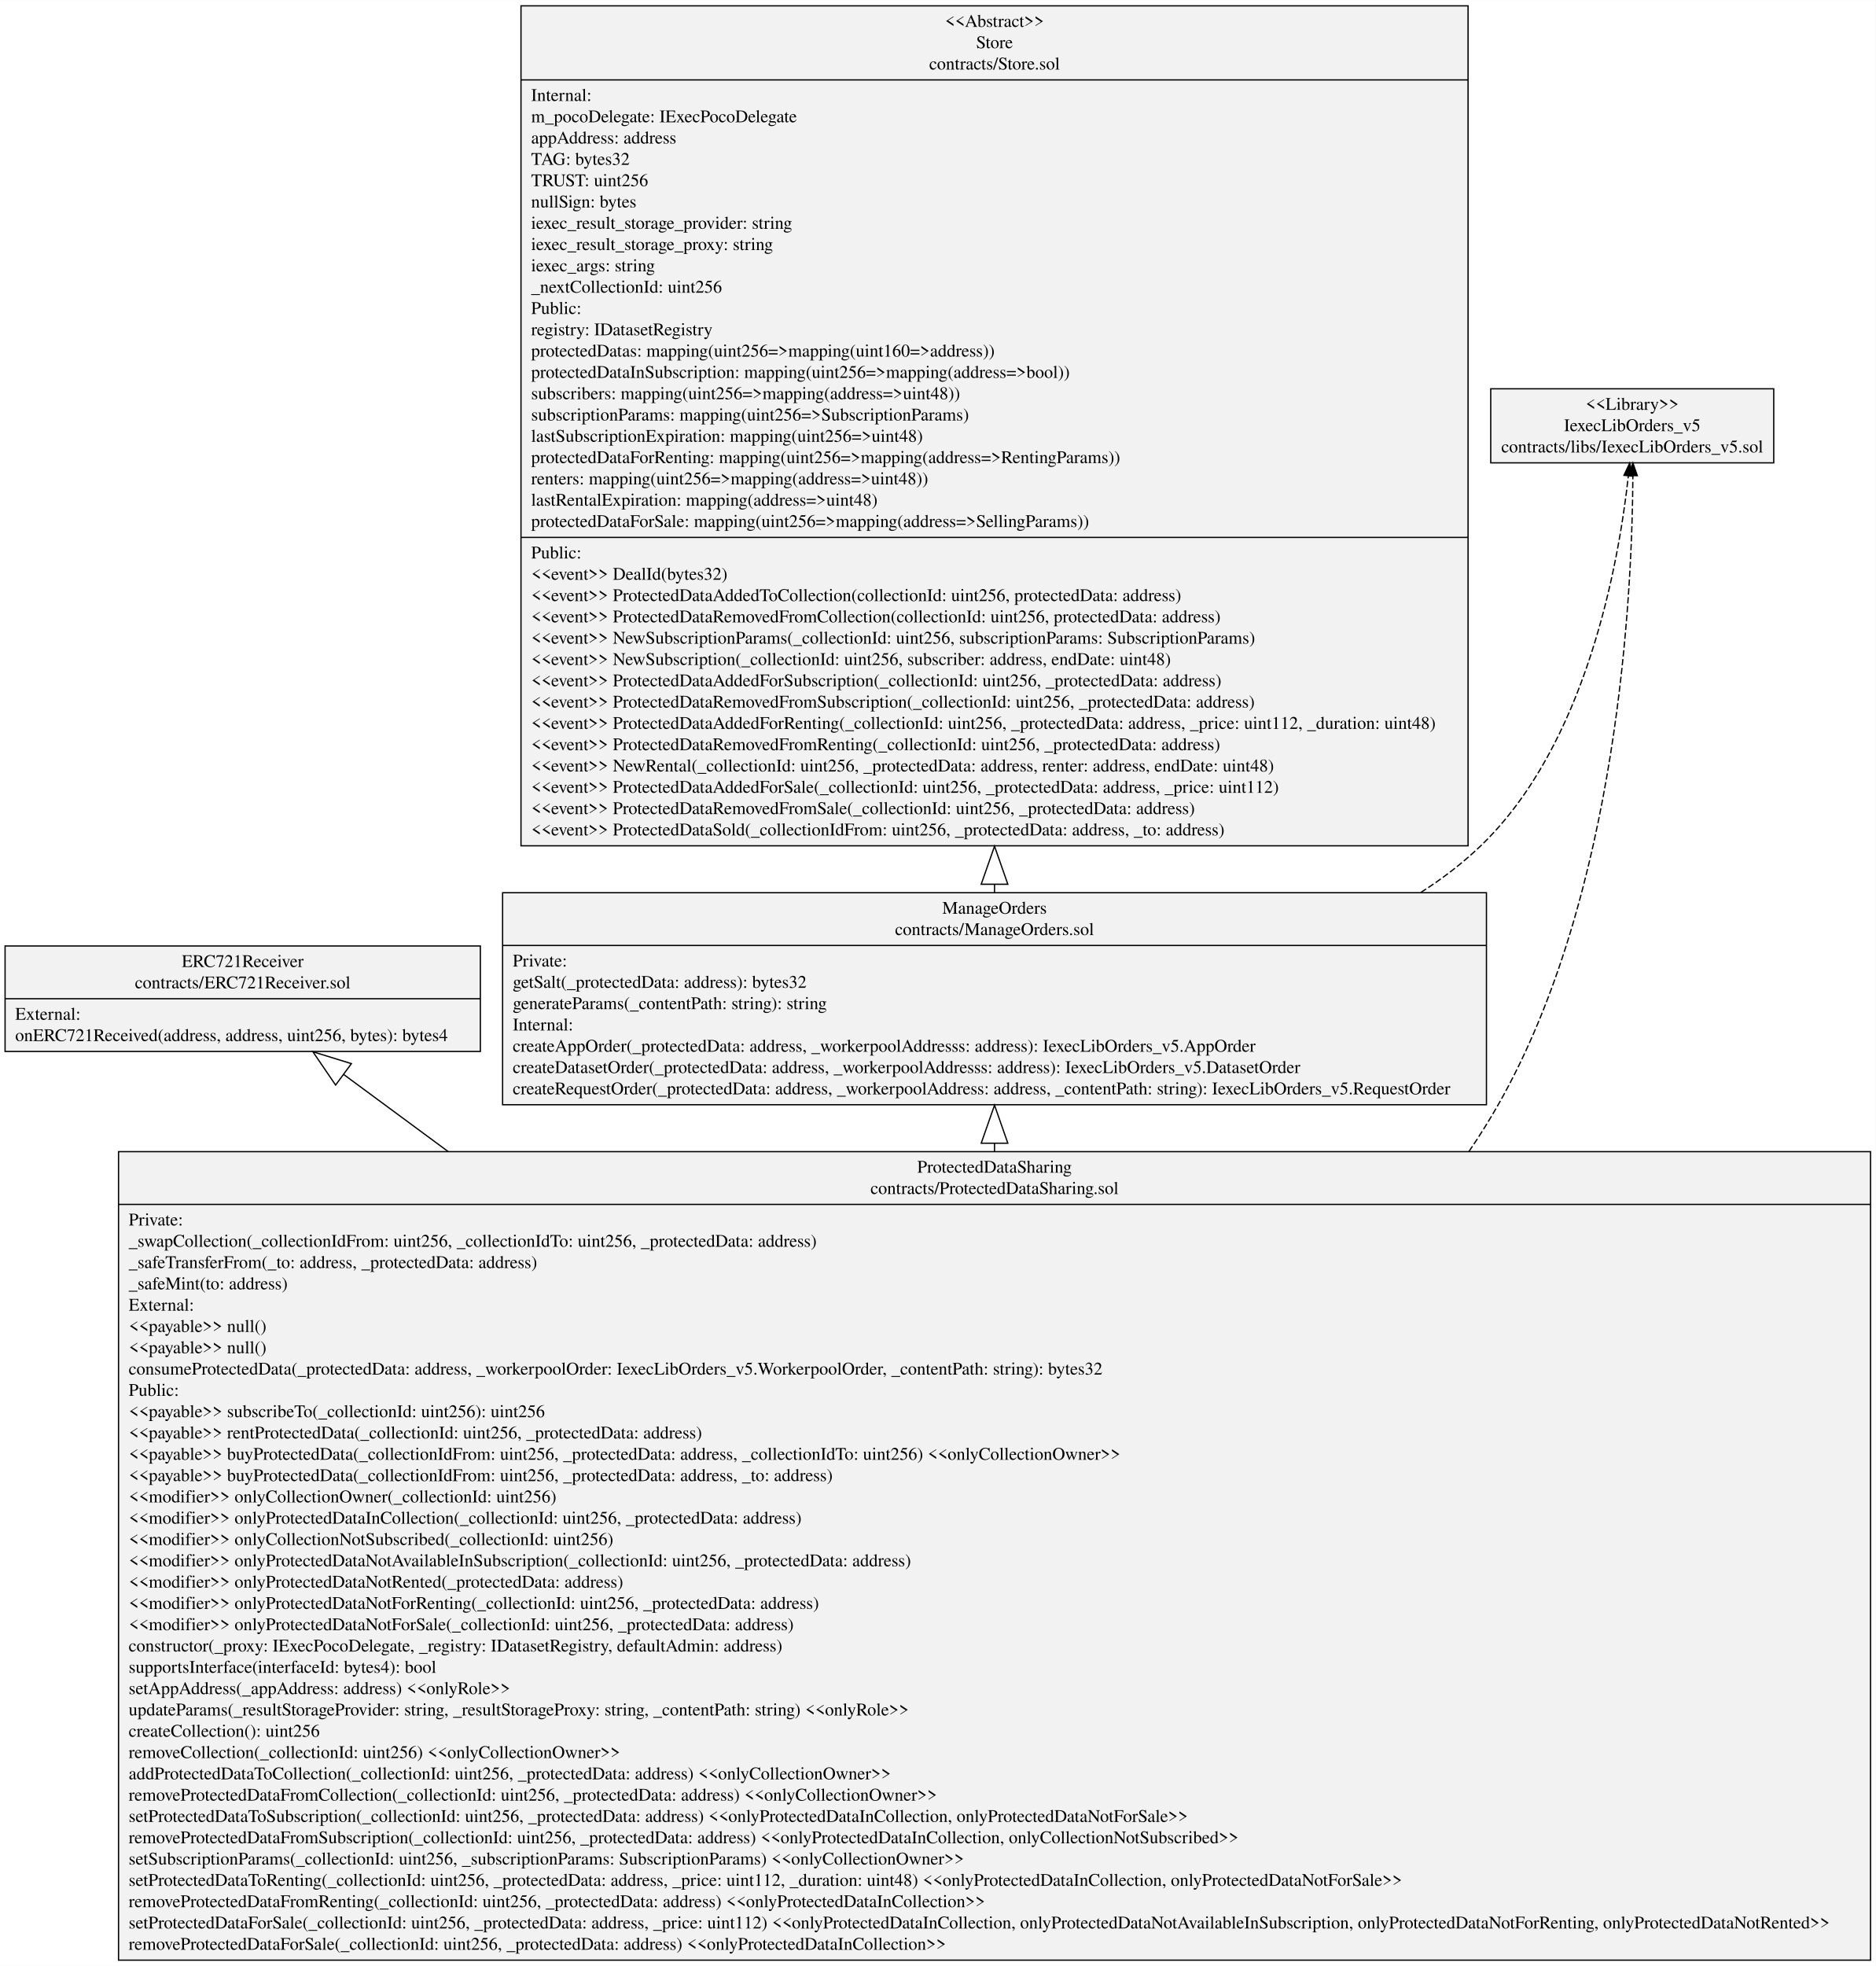
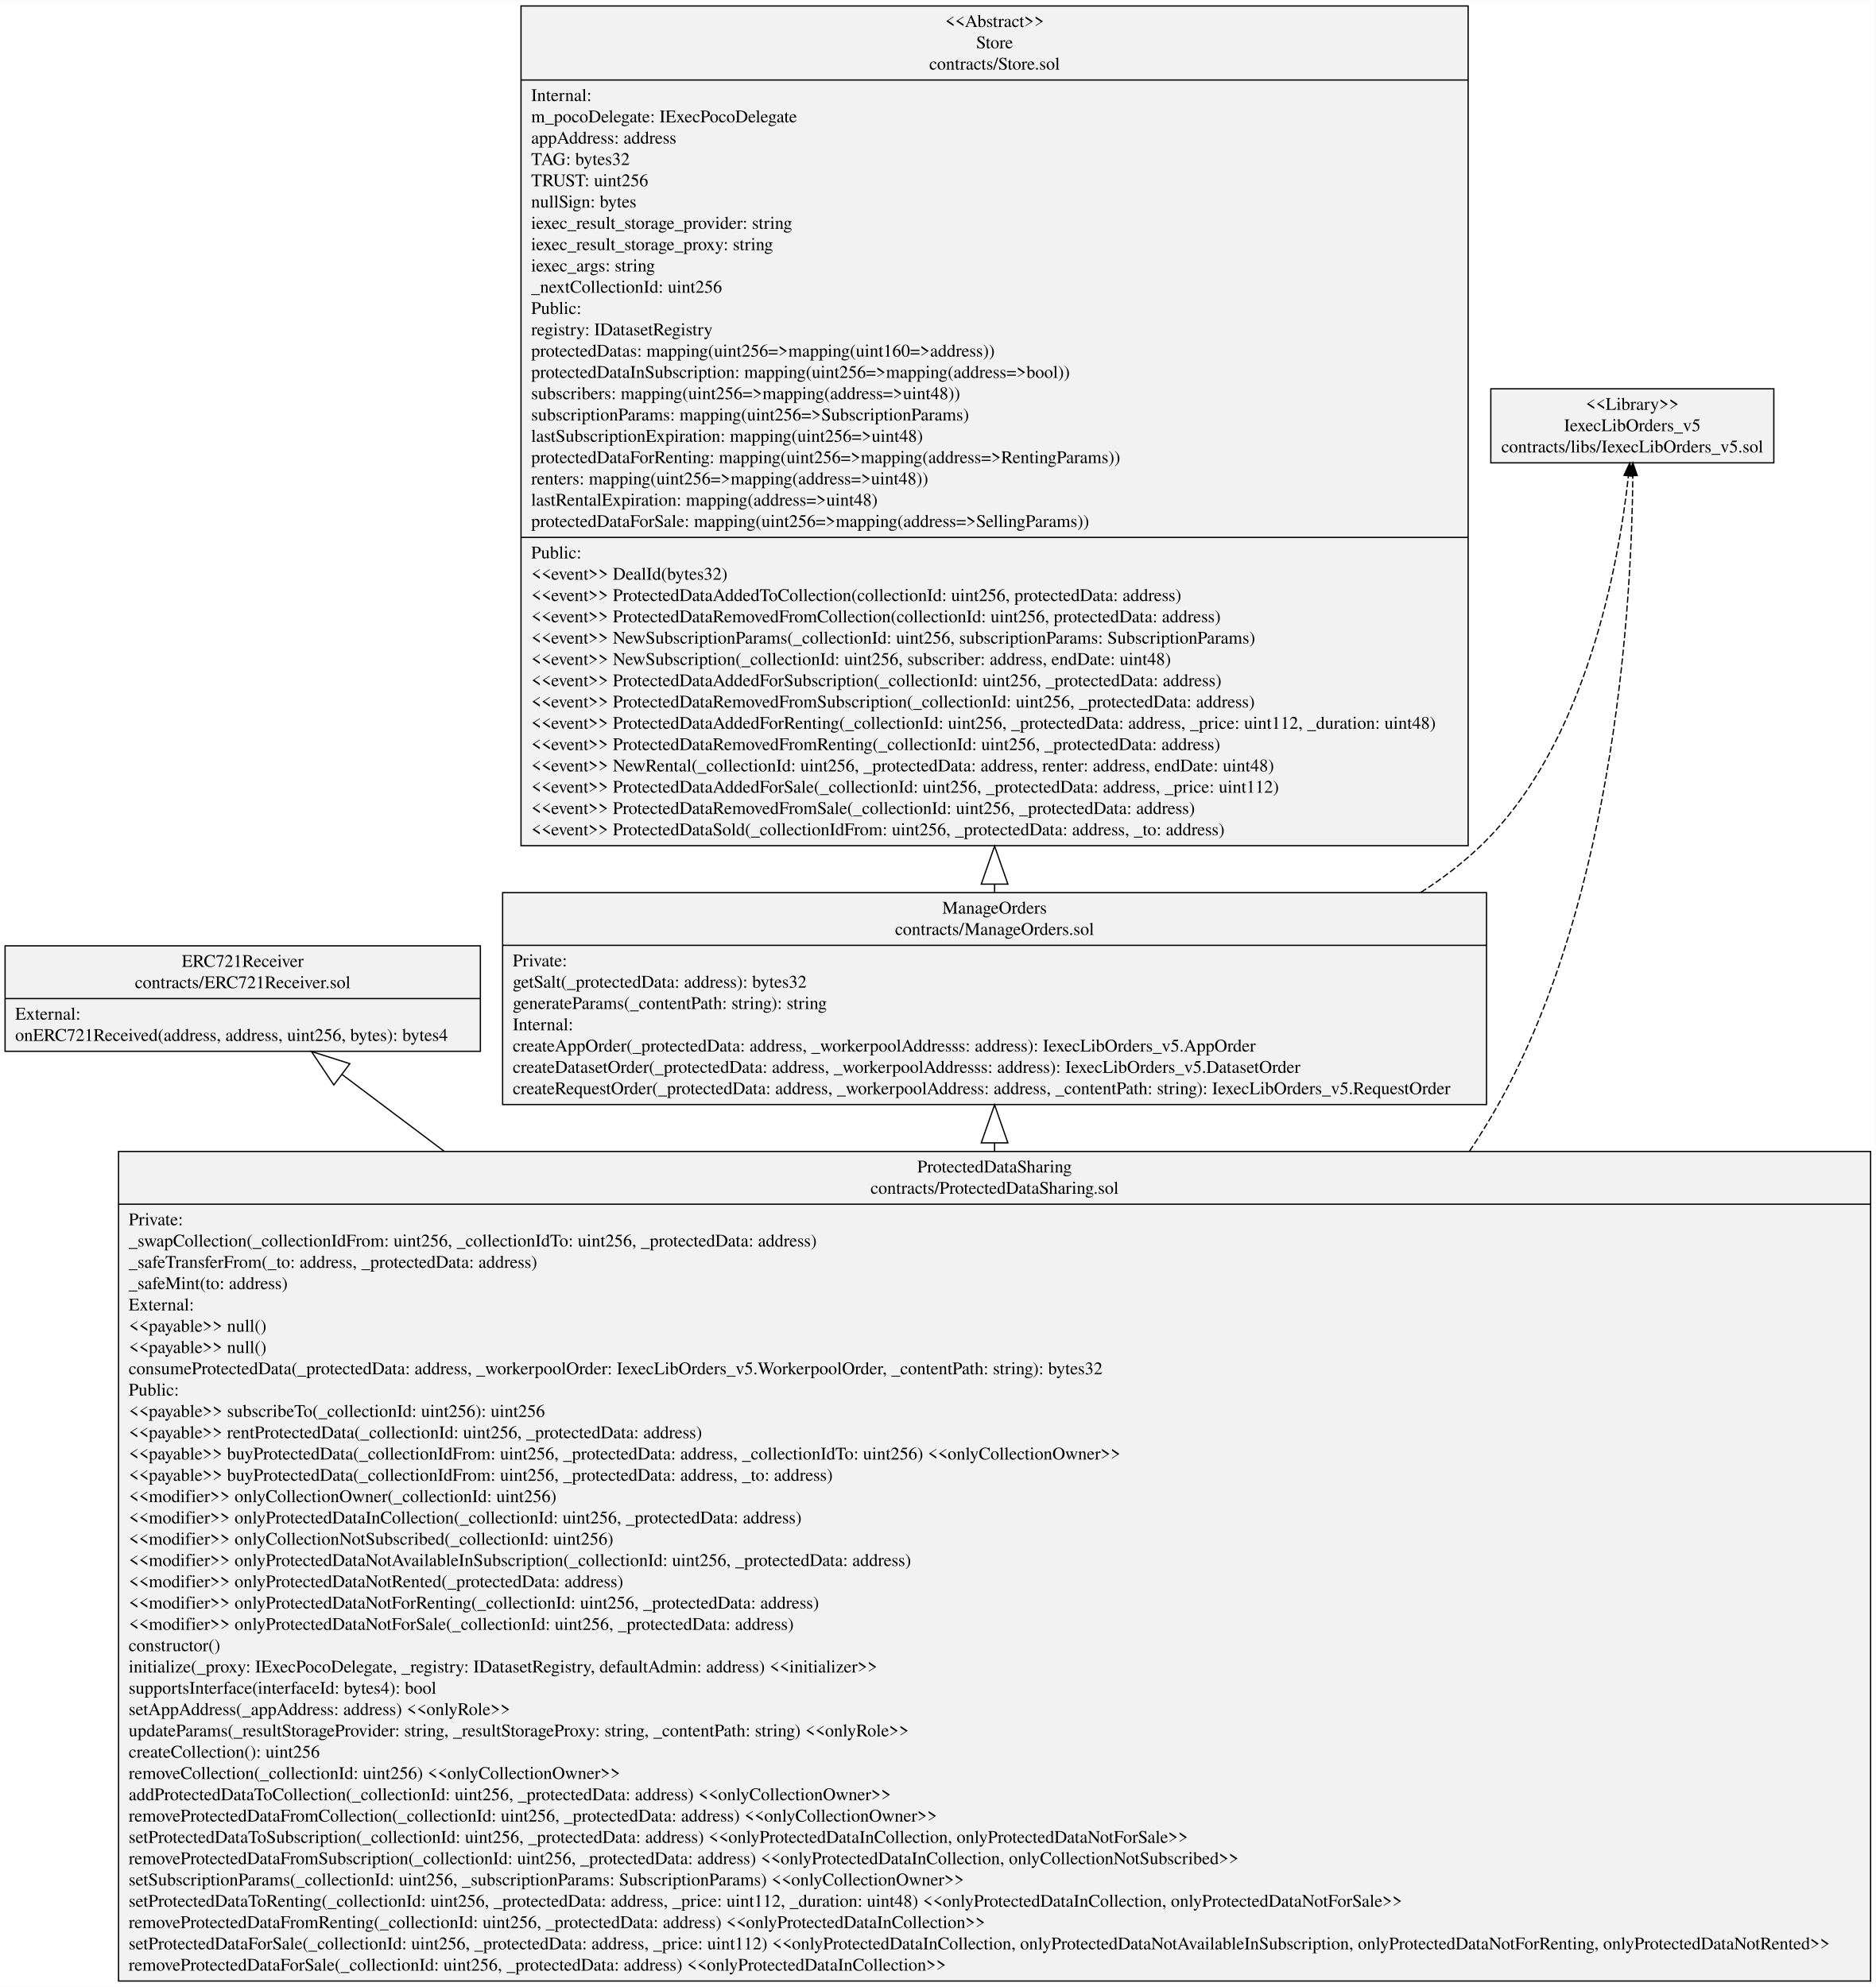
- <svg xmlns="http://www.w3.org/2000/svg" width="1479pt" height="1550pt" viewBox="0.00 0.00 1479.39 1550.20">
-   <g id="graph0" class="graph" transform="scale(1 1) rotate(0) translate(4 1546.2)">
-     <polygon fill="white" stroke="transparent" points="-4,4 -4,-1546.2 1475.39,-1546.2 1475.39,4 -4,4" />
+ <svg xmlns="http://www.w3.org/2000/svg" width="1479pt" height="1567pt" viewBox="0.00 0.00 1479.39 1567.00">
+   <g id="graph0" class="graph" transform="scale(1 1) rotate(0) translate(4 1563)">
+     <polygon fill="white" stroke="transparent" points="-4,4 -4,-1563 1475.39,-1563 1475.39,4 -4,4" />
    <g id="node1" class="node">
-       <polygon fill="#f2f2f2" stroke="black" points="0,-717.1 0,-800.3 374.88,-800.3 374.88,-717.1 0,-717.1" />
-       <text text-anchor="middle" x="187.44" y="-783.7" font-family="Times,serif" font-size="14.00">ERC721Receiver</text>
-       <text text-anchor="middle" x="187.44" y="-766.9" font-family="Times,serif" font-size="14.00">contracts/ERC721Receiver.sol</text>
-       <polyline fill="none" stroke="black" points="0,-758.7 374.88,-758.7 " />
-       <text text-anchor="start" x="8" y="-742.1" font-family="Times,serif" font-size="14.00">External:</text>
-       <text text-anchor="start" x="8" y="-725.3" font-family="Times,serif" font-size="14.00">    onERC721Received(address, address, uint256, bytes): bytes4</text>
+       <polygon fill="#f2f2f2" stroke="black" points="0,-733.9 0,-817.1 374.88,-817.1 374.88,-733.9 0,-733.9" />
+       <text text-anchor="middle" x="187.44" y="-800.5" font-family="Times,serif" font-size="14.00">ERC721Receiver</text>
+       <text text-anchor="middle" x="187.44" y="-783.7" font-family="Times,serif" font-size="14.00">contracts/ERC721Receiver.sol</text>
+       <polyline fill="none" stroke="black" points="0,-775.5 374.88,-775.5 " />
+       <text text-anchor="start" x="8" y="-758.9" font-family="Times,serif" font-size="14.00">External:</text>
+       <text text-anchor="start" x="8" y="-742.1" font-family="Times,serif" font-size="14.00">    onERC721Received(address, address, uint256, bytes): bytes4</text>
    </g>
    <g id="node2" class="node">
-       <polygon fill="#f2f2f2" stroke="black" points="392.43,-675.1 392.43,-842.3 1168.45,-842.3 1168.45,-675.1 392.43,-675.1" />
-       <text text-anchor="middle" x="780.44" y="-825.7" font-family="Times,serif" font-size="14.00">ManageOrders</text>
-       <text text-anchor="middle" x="780.44" y="-808.9" font-family="Times,serif" font-size="14.00">contracts/ManageOrders.sol</text>
-       <polyline fill="none" stroke="black" points="392.43,-800.7 1168.45,-800.7 " />
-       <text text-anchor="start" x="400.43" y="-784.1" font-family="Times,serif" font-size="14.00">Private:</text>
-       <text text-anchor="start" x="400.43" y="-767.3" font-family="Times,serif" font-size="14.00">    getSalt(_protectedData: address): bytes32</text>
-       <text text-anchor="start" x="400.43" y="-750.5" font-family="Times,serif" font-size="14.00">    generateParams(_contentPath: string): string</text>
-       <text text-anchor="start" x="400.43" y="-733.7" font-family="Times,serif" font-size="14.00">Internal:</text>
-       <text text-anchor="start" x="400.43" y="-716.9" font-family="Times,serif" font-size="14.00">    createAppOrder(_protectedData: address, _workerpoolAddresss: address): IexecLibOrders_v5.AppOrder</text>
-       <text text-anchor="start" x="400.43" y="-700.1" font-family="Times,serif" font-size="14.00">    createDatasetOrder(_protectedData: address, _workerpoolAddresss: address): IexecLibOrders_v5.DatasetOrder</text>
-       <text text-anchor="start" x="400.43" y="-683.3" font-family="Times,serif" font-size="14.00">    createRequestOrder(_protectedData: address, _workerpoolAddress: address, _contentPath: string): IexecLibOrders_v5.RequestOrder</text>
+       <polygon fill="#f2f2f2" stroke="black" points="392.43,-691.9 392.43,-859.1 1168.45,-859.1 1168.45,-691.9 392.43,-691.9" />
+       <text text-anchor="middle" x="780.44" y="-842.5" font-family="Times,serif" font-size="14.00">ManageOrders</text>
+       <text text-anchor="middle" x="780.44" y="-825.7" font-family="Times,serif" font-size="14.00">contracts/ManageOrders.sol</text>
+       <polyline fill="none" stroke="black" points="392.43,-817.5 1168.45,-817.5 " />
+       <text text-anchor="start" x="400.43" y="-800.9" font-family="Times,serif" font-size="14.00">Private:</text>
+       <text text-anchor="start" x="400.43" y="-784.1" font-family="Times,serif" font-size="14.00">    getSalt(_protectedData: address): bytes32</text>
+       <text text-anchor="start" x="400.43" y="-767.3" font-family="Times,serif" font-size="14.00">    generateParams(_contentPath: string): string</text>
+       <text text-anchor="start" x="400.43" y="-750.5" font-family="Times,serif" font-size="14.00">Internal:</text>
+       <text text-anchor="start" x="400.43" y="-733.7" font-family="Times,serif" font-size="14.00">    createAppOrder(_protectedData: address, _workerpoolAddresss: address): IexecLibOrders_v5.AppOrder</text>
+       <text text-anchor="start" x="400.43" y="-716.9" font-family="Times,serif" font-size="14.00">    createDatasetOrder(_protectedData: address, _workerpoolAddresss: address): IexecLibOrders_v5.DatasetOrder</text>
+       <text text-anchor="start" x="400.43" y="-700.1" font-family="Times,serif" font-size="14.00">    createRequestOrder(_protectedData: address, _workerpoolAddress: address, _contentPath: string): IexecLibOrders_v5.RequestOrder</text>
    </g>
    <g id="node4" class="node">
-       <polygon fill="#f2f2f2" stroke="black" points="406.93,-879.3 406.93,-1541.7 1153.95,-1541.7 1153.95,-879.3 406.93,-879.3" />
-       <text text-anchor="middle" x="780.44" y="-1525.1" font-family="Times,serif" font-size="14.00">&lt;&lt;Abstract&gt;&gt;</text>
-       <text text-anchor="middle" x="780.44" y="-1508.3" font-family="Times,serif" font-size="14.00">Store</text>
-       <text text-anchor="middle" x="780.44" y="-1491.5" font-family="Times,serif" font-size="14.00">contracts/Store.sol</text>
-       <polyline fill="none" stroke="black" points="406.93,-1483.3 1153.95,-1483.3 " />
-       <text text-anchor="start" x="414.93" y="-1466.7" font-family="Times,serif" font-size="14.00">Internal:</text>
-       <text text-anchor="start" x="414.93" y="-1449.9" font-family="Times,serif" font-size="14.00">   m_pocoDelegate: IExecPocoDelegate</text>
-       <text text-anchor="start" x="414.93" y="-1433.1" font-family="Times,serif" font-size="14.00">   appAddress: address</text>
-       <text text-anchor="start" x="414.93" y="-1416.3" font-family="Times,serif" font-size="14.00">   TAG: bytes32</text>
-       <text text-anchor="start" x="414.93" y="-1399.5" font-family="Times,serif" font-size="14.00">   TRUST: uint256</text>
-       <text text-anchor="start" x="414.93" y="-1382.7" font-family="Times,serif" font-size="14.00">   nullSign: bytes</text>
-       <text text-anchor="start" x="414.93" y="-1365.9" font-family="Times,serif" font-size="14.00">   iexec_result_storage_provider: string</text>
-       <text text-anchor="start" x="414.93" y="-1349.1" font-family="Times,serif" font-size="14.00">   iexec_result_storage_proxy: string</text>
-       <text text-anchor="start" x="414.93" y="-1332.3" font-family="Times,serif" font-size="14.00">   iexec_args: string</text>
-       <text text-anchor="start" x="414.93" y="-1315.5" font-family="Times,serif" font-size="14.00">   _nextCollectionId: uint256</text>
-       <text text-anchor="start" x="414.93" y="-1298.7" font-family="Times,serif" font-size="14.00">Public:</text>
-       <text text-anchor="start" x="414.93" y="-1281.9" font-family="Times,serif" font-size="14.00">   registry: IDatasetRegistry</text>
-       <text text-anchor="start" x="414.93" y="-1265.1" font-family="Times,serif" font-size="14.00">   protectedDatas: mapping(uint256=&gt;mapping(uint160=&gt;address))</text>
-       <text text-anchor="start" x="414.93" y="-1248.3" font-family="Times,serif" font-size="14.00">   protectedDataInSubscription: mapping(uint256=&gt;mapping(address=&gt;bool))</text>
-       <text text-anchor="start" x="414.93" y="-1231.5" font-family="Times,serif" font-size="14.00">   subscribers: mapping(uint256=&gt;mapping(address=&gt;uint48))</text>
-       <text text-anchor="start" x="414.93" y="-1214.7" font-family="Times,serif" font-size="14.00">   subscriptionParams: mapping(uint256=&gt;SubscriptionParams)</text>
-       <text text-anchor="start" x="414.93" y="-1197.9" font-family="Times,serif" font-size="14.00">   lastSubscriptionExpiration: mapping(uint256=&gt;uint48)</text>
-       <text text-anchor="start" x="414.93" y="-1181.1" font-family="Times,serif" font-size="14.00">   protectedDataForRenting: mapping(uint256=&gt;mapping(address=&gt;RentingParams))</text>
-       <text text-anchor="start" x="414.93" y="-1164.3" font-family="Times,serif" font-size="14.00">   renters: mapping(uint256=&gt;mapping(address=&gt;uint48))</text>
-       <text text-anchor="start" x="414.93" y="-1147.5" font-family="Times,serif" font-size="14.00">   lastRentalExpiration: mapping(address=&gt;uint48)</text>
-       <text text-anchor="start" x="414.93" y="-1130.7" font-family="Times,serif" font-size="14.00">   protectedDataForSale: mapping(uint256=&gt;mapping(address=&gt;SellingParams))</text>
-       <polyline fill="none" stroke="black" points="406.93,-1122.5 1153.95,-1122.5 " />
-       <text text-anchor="start" x="414.93" y="-1105.9" font-family="Times,serif" font-size="14.00">Public:</text>
-       <text text-anchor="start" x="414.93" y="-1089.1" font-family="Times,serif" font-size="14.00">    &lt;&lt;event&gt;&gt; DealId(bytes32)</text>
-       <text text-anchor="start" x="414.93" y="-1072.3" font-family="Times,serif" font-size="14.00">    &lt;&lt;event&gt;&gt; ProtectedDataAddedToCollection(collectionId: uint256, protectedData: address)</text>
-       <text text-anchor="start" x="414.93" y="-1055.5" font-family="Times,serif" font-size="14.00">    &lt;&lt;event&gt;&gt; ProtectedDataRemovedFromCollection(collectionId: uint256, protectedData: address)</text>
-       <text text-anchor="start" x="414.93" y="-1038.7" font-family="Times,serif" font-size="14.00">    &lt;&lt;event&gt;&gt; NewSubscriptionParams(_collectionId: uint256, subscriptionParams: SubscriptionParams)</text>
-       <text text-anchor="start" x="414.93" y="-1021.9" font-family="Times,serif" font-size="14.00">    &lt;&lt;event&gt;&gt; NewSubscription(_collectionId: uint256, subscriber: address, endDate: uint48)</text>
-       <text text-anchor="start" x="414.93" y="-1005.1" font-family="Times,serif" font-size="14.00">    &lt;&lt;event&gt;&gt; ProtectedDataAddedForSubscription(_collectionId: uint256, _protectedData: address)</text>
-       <text text-anchor="start" x="414.93" y="-988.3" font-family="Times,serif" font-size="14.00">    &lt;&lt;event&gt;&gt; ProtectedDataRemovedFromSubscription(_collectionId: uint256, _protectedData: address)</text>
-       <text text-anchor="start" x="414.93" y="-971.5" font-family="Times,serif" font-size="14.00">    &lt;&lt;event&gt;&gt; ProtectedDataAddedForRenting(_collectionId: uint256, _protectedData: address, _price: uint112, _duration: uint48)</text>
-       <text text-anchor="start" x="414.93" y="-954.7" font-family="Times,serif" font-size="14.00">    &lt;&lt;event&gt;&gt; ProtectedDataRemovedFromRenting(_collectionId: uint256, _protectedData: address)</text>
-       <text text-anchor="start" x="414.93" y="-937.9" font-family="Times,serif" font-size="14.00">    &lt;&lt;event&gt;&gt; NewRental(_collectionId: uint256, _protectedData: address, renter: address, endDate: uint48)</text>
-       <text text-anchor="start" x="414.93" y="-921.1" font-family="Times,serif" font-size="14.00">    &lt;&lt;event&gt;&gt; ProtectedDataAddedForSale(_collectionId: uint256, _protectedData: address, _price: uint112)</text>
-       <text text-anchor="start" x="414.93" y="-904.3" font-family="Times,serif" font-size="14.00">    &lt;&lt;event&gt;&gt; ProtectedDataRemovedFromSale(_collectionId: uint256, _protectedData: address)</text>
-       <text text-anchor="start" x="414.93" y="-887.5" font-family="Times,serif" font-size="14.00">    &lt;&lt;event&gt;&gt; ProtectedDataSold(_collectionIdFrom: uint256, _protectedData: address, _to: address)</text>
+       <polygon fill="#f2f2f2" stroke="black" points="406.93,-896.1 406.93,-1558.5 1153.95,-1558.5 1153.95,-896.1 406.93,-896.1" />
+       <text text-anchor="middle" x="780.44" y="-1541.9" font-family="Times,serif" font-size="14.00">&lt;&lt;Abstract&gt;&gt;</text>
+       <text text-anchor="middle" x="780.44" y="-1525.1" font-family="Times,serif" font-size="14.00">Store</text>
+       <text text-anchor="middle" x="780.44" y="-1508.3" font-family="Times,serif" font-size="14.00">contracts/Store.sol</text>
+       <polyline fill="none" stroke="black" points="406.93,-1500.1 1153.95,-1500.1 " />
+       <text text-anchor="start" x="414.93" y="-1483.5" font-family="Times,serif" font-size="14.00">Internal:</text>
+       <text text-anchor="start" x="414.93" y="-1466.7" font-family="Times,serif" font-size="14.00">   m_pocoDelegate: IExecPocoDelegate</text>
+       <text text-anchor="start" x="414.93" y="-1449.9" font-family="Times,serif" font-size="14.00">   appAddress: address</text>
+       <text text-anchor="start" x="414.93" y="-1433.1" font-family="Times,serif" font-size="14.00">   TAG: bytes32</text>
+       <text text-anchor="start" x="414.93" y="-1416.3" font-family="Times,serif" font-size="14.00">   TRUST: uint256</text>
+       <text text-anchor="start" x="414.93" y="-1399.5" font-family="Times,serif" font-size="14.00">   nullSign: bytes</text>
+       <text text-anchor="start" x="414.93" y="-1382.7" font-family="Times,serif" font-size="14.00">   iexec_result_storage_provider: string</text>
+       <text text-anchor="start" x="414.93" y="-1365.9" font-family="Times,serif" font-size="14.00">   iexec_result_storage_proxy: string</text>
+       <text text-anchor="start" x="414.93" y="-1349.1" font-family="Times,serif" font-size="14.00">   iexec_args: string</text>
+       <text text-anchor="start" x="414.93" y="-1332.3" font-family="Times,serif" font-size="14.00">   _nextCollectionId: uint256</text>
+       <text text-anchor="start" x="414.93" y="-1315.5" font-family="Times,serif" font-size="14.00">Public:</text>
+       <text text-anchor="start" x="414.93" y="-1298.7" font-family="Times,serif" font-size="14.00">   registry: IDatasetRegistry</text>
+       <text text-anchor="start" x="414.93" y="-1281.9" font-family="Times,serif" font-size="14.00">   protectedDatas: mapping(uint256=&gt;mapping(uint160=&gt;address))</text>
+       <text text-anchor="start" x="414.93" y="-1265.1" font-family="Times,serif" font-size="14.00">   protectedDataInSubscription: mapping(uint256=&gt;mapping(address=&gt;bool))</text>
+       <text text-anchor="start" x="414.93" y="-1248.3" font-family="Times,serif" font-size="14.00">   subscribers: mapping(uint256=&gt;mapping(address=&gt;uint48))</text>
+       <text text-anchor="start" x="414.93" y="-1231.5" font-family="Times,serif" font-size="14.00">   subscriptionParams: mapping(uint256=&gt;SubscriptionParams)</text>
+       <text text-anchor="start" x="414.93" y="-1214.7" font-family="Times,serif" font-size="14.00">   lastSubscriptionExpiration: mapping(uint256=&gt;uint48)</text>
+       <text text-anchor="start" x="414.93" y="-1197.9" font-family="Times,serif" font-size="14.00">   protectedDataForRenting: mapping(uint256=&gt;mapping(address=&gt;RentingParams))</text>
+       <text text-anchor="start" x="414.93" y="-1181.1" font-family="Times,serif" font-size="14.00">   renters: mapping(uint256=&gt;mapping(address=&gt;uint48))</text>
+       <text text-anchor="start" x="414.93" y="-1164.3" font-family="Times,serif" font-size="14.00">   lastRentalExpiration: mapping(address=&gt;uint48)</text>
+       <text text-anchor="start" x="414.93" y="-1147.5" font-family="Times,serif" font-size="14.00">   protectedDataForSale: mapping(uint256=&gt;mapping(address=&gt;SellingParams))</text>
+       <polyline fill="none" stroke="black" points="406.93,-1139.3 1153.95,-1139.3 " />
+       <text text-anchor="start" x="414.93" y="-1122.7" font-family="Times,serif" font-size="14.00">Public:</text>
+       <text text-anchor="start" x="414.93" y="-1105.9" font-family="Times,serif" font-size="14.00">    &lt;&lt;event&gt;&gt; DealId(bytes32)</text>
+       <text text-anchor="start" x="414.93" y="-1089.1" font-family="Times,serif" font-size="14.00">    &lt;&lt;event&gt;&gt; ProtectedDataAddedToCollection(collectionId: uint256, protectedData: address)</text>
+       <text text-anchor="start" x="414.93" y="-1072.3" font-family="Times,serif" font-size="14.00">    &lt;&lt;event&gt;&gt; ProtectedDataRemovedFromCollection(collectionId: uint256, protectedData: address)</text>
+       <text text-anchor="start" x="414.93" y="-1055.5" font-family="Times,serif" font-size="14.00">    &lt;&lt;event&gt;&gt; NewSubscriptionParams(_collectionId: uint256, subscriptionParams: SubscriptionParams)</text>
+       <text text-anchor="start" x="414.93" y="-1038.7" font-family="Times,serif" font-size="14.00">    &lt;&lt;event&gt;&gt; NewSubscription(_collectionId: uint256, subscriber: address, endDate: uint48)</text>
+       <text text-anchor="start" x="414.93" y="-1021.9" font-family="Times,serif" font-size="14.00">    &lt;&lt;event&gt;&gt; ProtectedDataAddedForSubscription(_collectionId: uint256, _protectedData: address)</text>
+       <text text-anchor="start" x="414.93" y="-1005.1" font-family="Times,serif" font-size="14.00">    &lt;&lt;event&gt;&gt; ProtectedDataRemovedFromSubscription(_collectionId: uint256, _protectedData: address)</text>
+       <text text-anchor="start" x="414.93" y="-988.3" font-family="Times,serif" font-size="14.00">    &lt;&lt;event&gt;&gt; ProtectedDataAddedForRenting(_collectionId: uint256, _protectedData: address, _price: uint112, _duration: uint48)</text>
+       <text text-anchor="start" x="414.93" y="-971.5" font-family="Times,serif" font-size="14.00">    &lt;&lt;event&gt;&gt; ProtectedDataRemovedFromRenting(_collectionId: uint256, _protectedData: address)</text>
+       <text text-anchor="start" x="414.93" y="-954.7" font-family="Times,serif" font-size="14.00">    &lt;&lt;event&gt;&gt; NewRental(_collectionId: uint256, _protectedData: address, renter: address, endDate: uint48)</text>
+       <text text-anchor="start" x="414.93" y="-937.9" font-family="Times,serif" font-size="14.00">    &lt;&lt;event&gt;&gt; ProtectedDataAddedForSale(_collectionId: uint256, _protectedData: address, _price: uint112)</text>
+       <text text-anchor="start" x="414.93" y="-921.1" font-family="Times,serif" font-size="14.00">    &lt;&lt;event&gt;&gt; ProtectedDataRemovedFromSale(_collectionId: uint256, _protectedData: address)</text>
+       <text text-anchor="start" x="414.93" y="-904.3" font-family="Times,serif" font-size="14.00">    &lt;&lt;event&gt;&gt; ProtectedDataSold(_collectionIdFrom: uint256, _protectedData: address, _to: address)</text>
    </g>
    <g id="edge1" class="edge">
-       <path fill="none" stroke="black" d="M780.44,-842.46C780.44,-844.51 780.44,-846.59 780.44,-848.7" />
-       <polygon fill="none" stroke="black" points="769.94,-848.97 780.44,-878.97 790.94,-848.97 769.94,-848.97" />
+       <path fill="none" stroke="black" d="M780.44,-859.26C780.44,-861.31 780.44,-863.39 780.44,-865.5" />
+       <polygon fill="none" stroke="black" points="769.94,-865.77 780.44,-895.77 790.94,-865.77 769.94,-865.77" />
    </g>
    <g id="node5" class="node">
-       <polygon fill="#f2f2f2" stroke="black" points="1171.83,-1181.3 1171.83,-1239.7 1395.05,-1239.7 1395.05,-1181.3 1171.83,-1181.3" />
-       <text text-anchor="middle" x="1283.44" y="-1223.1" font-family="Times,serif" font-size="14.00">&lt;&lt;Library&gt;&gt;</text>
-       <text text-anchor="middle" x="1283.44" y="-1206.3" font-family="Times,serif" font-size="14.00">IexecLibOrders_v5</text>
-       <text text-anchor="middle" x="1283.44" y="-1189.5" font-family="Times,serif" font-size="14.00">contracts/libs/IexecLibOrders_v5.sol</text>
+       <polygon fill="#f2f2f2" stroke="black" points="1171.83,-1198.1 1171.83,-1256.5 1395.05,-1256.5 1395.05,-1198.1 1171.83,-1198.1" />
+       <text text-anchor="middle" x="1283.44" y="-1239.9" font-family="Times,serif" font-size="14.00">&lt;&lt;Library&gt;&gt;</text>
+       <text text-anchor="middle" x="1283.44" y="-1223.1" font-family="Times,serif" font-size="14.00">IexecLibOrders_v5</text>
+       <text text-anchor="middle" x="1283.44" y="-1206.3" font-family="Times,serif" font-size="14.00">contracts/libs/IexecLibOrders_v5.sol</text>
    </g>
    <g id="edge2" class="edge">
-       <path fill="none" stroke="black" stroke-dasharray="5,2" d="M1116.69,-842.52C1133.46,-853.18 1149.21,-865.22 1163.44,-878.8 1247.32,-958.86 1272.78,-1102.04 1280.34,-1170.7" />
-       <polygon fill="black" stroke="black" points="1276.91,-1171.47 1281.41,-1181.06 1283.87,-1170.75 1276.91,-1171.47" />
+       <path fill="none" stroke="black" stroke-dasharray="5,2" d="M1116.69,-859.32C1133.46,-869.98 1149.21,-882.02 1163.44,-895.6 1247.32,-975.66 1272.78,-1118.84 1280.34,-1187.5" />
+       <polygon fill="black" stroke="black" points="1276.91,-1188.27 1281.41,-1197.86 1283.87,-1187.55 1276.91,-1188.27" />
    </g>
    <g id="node3" class="node">
-       <polygon fill="#f2f2f2" stroke="black" points="89.49,-0.5 89.49,-638.1 1471.39,-638.1 1471.39,-0.5 89.49,-0.5" />
-       <text text-anchor="middle" x="780.44" y="-621.5" font-family="Times,serif" font-size="14.00">ProtectedDataSharing</text>
-       <text text-anchor="middle" x="780.44" y="-604.7" font-family="Times,serif" font-size="14.00">contracts/ProtectedDataSharing.sol</text>
-       <polyline fill="none" stroke="black" points="89.49,-596.5 1471.39,-596.5 " />
-       <text text-anchor="start" x="97.49" y="-579.9" font-family="Times,serif" font-size="14.00">Private:</text>
-       <text text-anchor="start" x="97.49" y="-563.1" font-family="Times,serif" font-size="14.00">    _swapCollection(_collectionIdFrom: uint256, _collectionIdTo: uint256, _protectedData: address)</text>
-       <text text-anchor="start" x="97.49" y="-546.3" font-family="Times,serif" font-size="14.00">    _safeTransferFrom(_to: address, _protectedData: address)</text>
-       <text text-anchor="start" x="97.49" y="-529.5" font-family="Times,serif" font-size="14.00">    _safeMint(to: address)</text>
-       <text text-anchor="start" x="97.49" y="-512.7" font-family="Times,serif" font-size="14.00">External:</text>
+       <polygon fill="#f2f2f2" stroke="black" points="89.49,-0.5 89.49,-654.9 1471.39,-654.9 1471.39,-0.5 89.49,-0.5" />
+       <text text-anchor="middle" x="780.44" y="-638.3" font-family="Times,serif" font-size="14.00">ProtectedDataSharing</text>
+       <text text-anchor="middle" x="780.44" y="-621.5" font-family="Times,serif" font-size="14.00">contracts/ProtectedDataSharing.sol</text>
+       <polyline fill="none" stroke="black" points="89.49,-613.3 1471.39,-613.3 " />
+       <text text-anchor="start" x="97.49" y="-596.7" font-family="Times,serif" font-size="14.00">Private:</text>
+       <text text-anchor="start" x="97.49" y="-579.9" font-family="Times,serif" font-size="14.00">    _swapCollection(_collectionIdFrom: uint256, _collectionIdTo: uint256, _protectedData: address)</text>
+       <text text-anchor="start" x="97.49" y="-563.1" font-family="Times,serif" font-size="14.00">    _safeTransferFrom(_to: address, _protectedData: address)</text>
+       <text text-anchor="start" x="97.49" y="-546.3" font-family="Times,serif" font-size="14.00">    _safeMint(to: address)</text>
+       <text text-anchor="start" x="97.49" y="-529.5" font-family="Times,serif" font-size="14.00">External:</text>
+       <text text-anchor="start" x="97.49" y="-512.7" font-family="Times,serif" font-size="14.00">    &lt;&lt;payable&gt;&gt; null()</text>
      <text text-anchor="start" x="97.49" y="-495.9" font-family="Times,serif" font-size="14.00">    &lt;&lt;payable&gt;&gt; null()</text>
-       <text text-anchor="start" x="97.49" y="-479.1" font-family="Times,serif" font-size="14.00">    &lt;&lt;payable&gt;&gt; null()</text>
-       <text text-anchor="start" x="97.49" y="-462.3" font-family="Times,serif" font-size="14.00">    consumeProtectedData(_protectedData: address, _workerpoolOrder: IexecLibOrders_v5.WorkerpoolOrder, _contentPath: string): bytes32</text>
-       <text text-anchor="start" x="97.49" y="-445.5" font-family="Times,serif" font-size="14.00">Public:</text>
-       <text text-anchor="start" x="97.49" y="-428.7" font-family="Times,serif" font-size="14.00">    &lt;&lt;payable&gt;&gt; subscribeTo(_collectionId: uint256): uint256</text>
-       <text text-anchor="start" x="97.49" y="-411.9" font-family="Times,serif" font-size="14.00">    &lt;&lt;payable&gt;&gt; rentProtectedData(_collectionId: uint256, _protectedData: address)</text>
-       <text text-anchor="start" x="97.49" y="-395.1" font-family="Times,serif" font-size="14.00">    &lt;&lt;payable&gt;&gt; buyProtectedData(_collectionIdFrom: uint256, _protectedData: address, _collectionIdTo: uint256) &lt;&lt;onlyCollectionOwner&gt;&gt;</text>
-       <text text-anchor="start" x="97.49" y="-378.3" font-family="Times,serif" font-size="14.00">    &lt;&lt;payable&gt;&gt; buyProtectedData(_collectionIdFrom: uint256, _protectedData: address, _to: address)</text>
-       <text text-anchor="start" x="97.49" y="-361.5" font-family="Times,serif" font-size="14.00">    &lt;&lt;modifier&gt;&gt; onlyCollectionOwner(_collectionId: uint256)</text>
-       <text text-anchor="start" x="97.49" y="-344.7" font-family="Times,serif" font-size="14.00">    &lt;&lt;modifier&gt;&gt; onlyProtectedDataInCollection(_collectionId: uint256, _protectedData: address)</text>
-       <text text-anchor="start" x="97.49" y="-327.9" font-family="Times,serif" font-size="14.00">    &lt;&lt;modifier&gt;&gt; onlyCollectionNotSubscribed(_collectionId: uint256)</text>
-       <text text-anchor="start" x="97.49" y="-311.1" font-family="Times,serif" font-size="14.00">    &lt;&lt;modifier&gt;&gt; onlyProtectedDataNotAvailableInSubscription(_collectionId: uint256, _protectedData: address)</text>
-       <text text-anchor="start" x="97.49" y="-294.3" font-family="Times,serif" font-size="14.00">    &lt;&lt;modifier&gt;&gt; onlyProtectedDataNotRented(_protectedData: address)</text>
-       <text text-anchor="start" x="97.49" y="-277.5" font-family="Times,serif" font-size="14.00">    &lt;&lt;modifier&gt;&gt; onlyProtectedDataNotForRenting(_collectionId: uint256, _protectedData: address)</text>
-       <text text-anchor="start" x="97.49" y="-260.7" font-family="Times,serif" font-size="14.00">    &lt;&lt;modifier&gt;&gt; onlyProtectedDataNotForSale(_collectionId: uint256, _protectedData: address)</text>
-       <text text-anchor="start" x="97.49" y="-243.9" font-family="Times,serif" font-size="14.00">    constructor(_proxy: IExecPocoDelegate, _registry: IDatasetRegistry, defaultAdmin: address)</text>
+       <text text-anchor="start" x="97.49" y="-479.1" font-family="Times,serif" font-size="14.00">    consumeProtectedData(_protectedData: address, _workerpoolOrder: IexecLibOrders_v5.WorkerpoolOrder, _contentPath: string): bytes32</text>
+       <text text-anchor="start" x="97.49" y="-462.3" font-family="Times,serif" font-size="14.00">Public:</text>
+       <text text-anchor="start" x="97.49" y="-445.5" font-family="Times,serif" font-size="14.00">    &lt;&lt;payable&gt;&gt; subscribeTo(_collectionId: uint256): uint256</text>
+       <text text-anchor="start" x="97.49" y="-428.7" font-family="Times,serif" font-size="14.00">    &lt;&lt;payable&gt;&gt; rentProtectedData(_collectionId: uint256, _protectedData: address)</text>
+       <text text-anchor="start" x="97.49" y="-411.9" font-family="Times,serif" font-size="14.00">    &lt;&lt;payable&gt;&gt; buyProtectedData(_collectionIdFrom: uint256, _protectedData: address, _collectionIdTo: uint256) &lt;&lt;onlyCollectionOwner&gt;&gt;</text>
+       <text text-anchor="start" x="97.49" y="-395.1" font-family="Times,serif" font-size="14.00">    &lt;&lt;payable&gt;&gt; buyProtectedData(_collectionIdFrom: uint256, _protectedData: address, _to: address)</text>
+       <text text-anchor="start" x="97.49" y="-378.3" font-family="Times,serif" font-size="14.00">    &lt;&lt;modifier&gt;&gt; onlyCollectionOwner(_collectionId: uint256)</text>
+       <text text-anchor="start" x="97.49" y="-361.5" font-family="Times,serif" font-size="14.00">    &lt;&lt;modifier&gt;&gt; onlyProtectedDataInCollection(_collectionId: uint256, _protectedData: address)</text>
+       <text text-anchor="start" x="97.49" y="-344.7" font-family="Times,serif" font-size="14.00">    &lt;&lt;modifier&gt;&gt; onlyCollectionNotSubscribed(_collectionId: uint256)</text>
+       <text text-anchor="start" x="97.49" y="-327.9" font-family="Times,serif" font-size="14.00">    &lt;&lt;modifier&gt;&gt; onlyProtectedDataNotAvailableInSubscription(_collectionId: uint256, _protectedData: address)</text>
+       <text text-anchor="start" x="97.49" y="-311.1" font-family="Times,serif" font-size="14.00">    &lt;&lt;modifier&gt;&gt; onlyProtectedDataNotRented(_protectedData: address)</text>
+       <text text-anchor="start" x="97.49" y="-294.3" font-family="Times,serif" font-size="14.00">    &lt;&lt;modifier&gt;&gt; onlyProtectedDataNotForRenting(_collectionId: uint256, _protectedData: address)</text>
+       <text text-anchor="start" x="97.49" y="-277.5" font-family="Times,serif" font-size="14.00">    &lt;&lt;modifier&gt;&gt; onlyProtectedDataNotForSale(_collectionId: uint256, _protectedData: address)</text>
+       <text text-anchor="start" x="97.49" y="-260.7" font-family="Times,serif" font-size="14.00">    constructor()</text>
+       <text text-anchor="start" x="97.49" y="-243.9" font-family="Times,serif" font-size="14.00">    initialize(_proxy: IExecPocoDelegate, _registry: IDatasetRegistry, defaultAdmin: address) &lt;&lt;initializer&gt;&gt;</text>
      <text text-anchor="start" x="97.49" y="-227.1" font-family="Times,serif" font-size="14.00">    supportsInterface(interfaceId: bytes4): bool</text>
      <text text-anchor="start" x="97.49" y="-210.3" font-family="Times,serif" font-size="14.00">    setAppAddress(_appAddress: address) &lt;&lt;onlyRole&gt;&gt;</text>
      <text text-anchor="start" x="97.49" y="-193.5" font-family="Times,serif" font-size="14.00">    updateParams(_resultStorageProvider: string, _resultStorageProxy: string, _contentPath: string) &lt;&lt;onlyRole&gt;&gt;</text>
      <text text-anchor="start" x="97.49" y="-176.7" font-family="Times,serif" font-size="14.00">    createCollection(): uint256</text>
      <text text-anchor="start" x="97.49" y="-159.9" font-family="Times,serif" font-size="14.00">    removeCollection(_collectionId: uint256) &lt;&lt;onlyCollectionOwner&gt;&gt;</text>
      <text text-anchor="start" x="97.49" y="-143.1" font-family="Times,serif" font-size="14.00">    addProtectedDataToCollection(_collectionId: uint256, _protectedData: address) &lt;&lt;onlyCollectionOwner&gt;&gt;</text>
      <text text-anchor="start" x="97.49" y="-126.3" font-family="Times,serif" font-size="14.00">    removeProtectedDataFromCollection(_collectionId: uint256, _protectedData: address) &lt;&lt;onlyCollectionOwner&gt;&gt;</text>
      <text text-anchor="start" x="97.49" y="-109.5" font-family="Times,serif" font-size="14.00">    setProtectedDataToSubscription(_collectionId: uint256, _protectedData: address) &lt;&lt;onlyProtectedDataInCollection, onlyProtectedDataNotForSale&gt;&gt;</text>
      <text text-anchor="start" x="97.49" y="-92.7" font-family="Times,serif" font-size="14.00">    removeProtectedDataFromSubscription(_collectionId: uint256, _protectedData: address) &lt;&lt;onlyProtectedDataInCollection, onlyCollectionNotSubscribed&gt;&gt;</text>
      <text text-anchor="start" x="97.49" y="-75.9" font-family="Times,serif" font-size="14.00">    setSubscriptionParams(_collectionId: uint256, _subscriptionParams: SubscriptionParams) &lt;&lt;onlyCollectionOwner&gt;&gt;</text>
      <text text-anchor="start" x="97.49" y="-59.1" font-family="Times,serif" font-size="14.00">    setProtectedDataToRenting(_collectionId: uint256, _protectedData: address, _price: uint112, _duration: uint48) &lt;&lt;onlyProtectedDataInCollection, onlyProtectedDataNotForSale&gt;&gt;</text>
      <text text-anchor="start" x="97.49" y="-42.3" font-family="Times,serif" font-size="14.00">    removeProtectedDataFromRenting(_collectionId: uint256, _protectedData: address) &lt;&lt;onlyProtectedDataInCollection&gt;&gt;</text>
      <text text-anchor="start" x="97.49" y="-25.5" font-family="Times,serif" font-size="14.00">    setProtectedDataForSale(_collectionId: uint256, _protectedData: address, _price: uint112) &lt;&lt;onlyProtectedDataInCollection, onlyProtectedDataNotAvailableInSubscription, onlyProtectedDataNotForRenting, onlyProtectedDataNotRented&gt;&gt;</text>
      <text text-anchor="start" x="97.49" y="-8.7" font-family="Times,serif" font-size="14.00">    removeProtectedDataForSale(_collectionId: uint256, _protectedData: address) &lt;&lt;onlyProtectedDataInCollection&gt;&gt;</text>
    </g>
    <g id="edge3" class="edge">
-       <path fill="none" stroke="black" d="M349.48,-638.18C319.01,-660.65 290.94,-681.36 267.03,-699" />
-       <polygon fill="none" stroke="black" points="260.71,-690.61 242.8,-716.87 273.17,-707.51 260.71,-690.61" />
+       <path fill="none" stroke="black" d="M346.35,-655.03C316.55,-677.44 289.13,-698.05 265.76,-715.62" />
+       <polygon fill="none" stroke="black" points="259.3,-707.34 241.63,-733.76 271.92,-724.13 259.3,-707.34" />
    </g>
    <g id="edge4" class="edge">
-       <path fill="none" stroke="black" d="M780.44,-638.18C780.44,-640.39 780.44,-642.58 780.44,-644.75" />
-       <polygon fill="none" stroke="black" points="769.94,-644.75 780.44,-674.75 790.94,-644.75 769.94,-644.75" />
+       <path fill="none" stroke="black" d="M780.44,-655.03C780.44,-657.25 780.44,-659.44 780.44,-661.62" />
+       <polygon fill="none" stroke="black" points="769.94,-661.66 780.44,-691.66 790.94,-661.66 769.94,-661.66" />
    </g>
    <g id="edge5" class="edge">
-       <path fill="none" stroke="black" stroke-dasharray="5,2" d="M1154.65,-638.23C1162.77,-650.14 1170.4,-662.27 1177.44,-674.6 1272.51,-841.06 1283.5,-1078.83 1283.94,-1170.97" />
-       <polygon fill="black" stroke="black" points="1280.44,-1171.22 1283.95,-1181.21 1287.44,-1171.21 1280.44,-1171.22" />
+       <path fill="none" stroke="black" stroke-dasharray="5,2" d="M1155.04,-655.08C1163.01,-666.98 1170.51,-679.1 1177.44,-691.4 1271.53,-858.41 1283.09,-1095.86 1283.82,-1187.84" />
+       <polygon fill="black" stroke="black" points="1280.32,-1188.08 1283.85,-1198.07 1287.32,-1188.06 1280.32,-1188.08" />
    </g>
  </g>
</svg>
